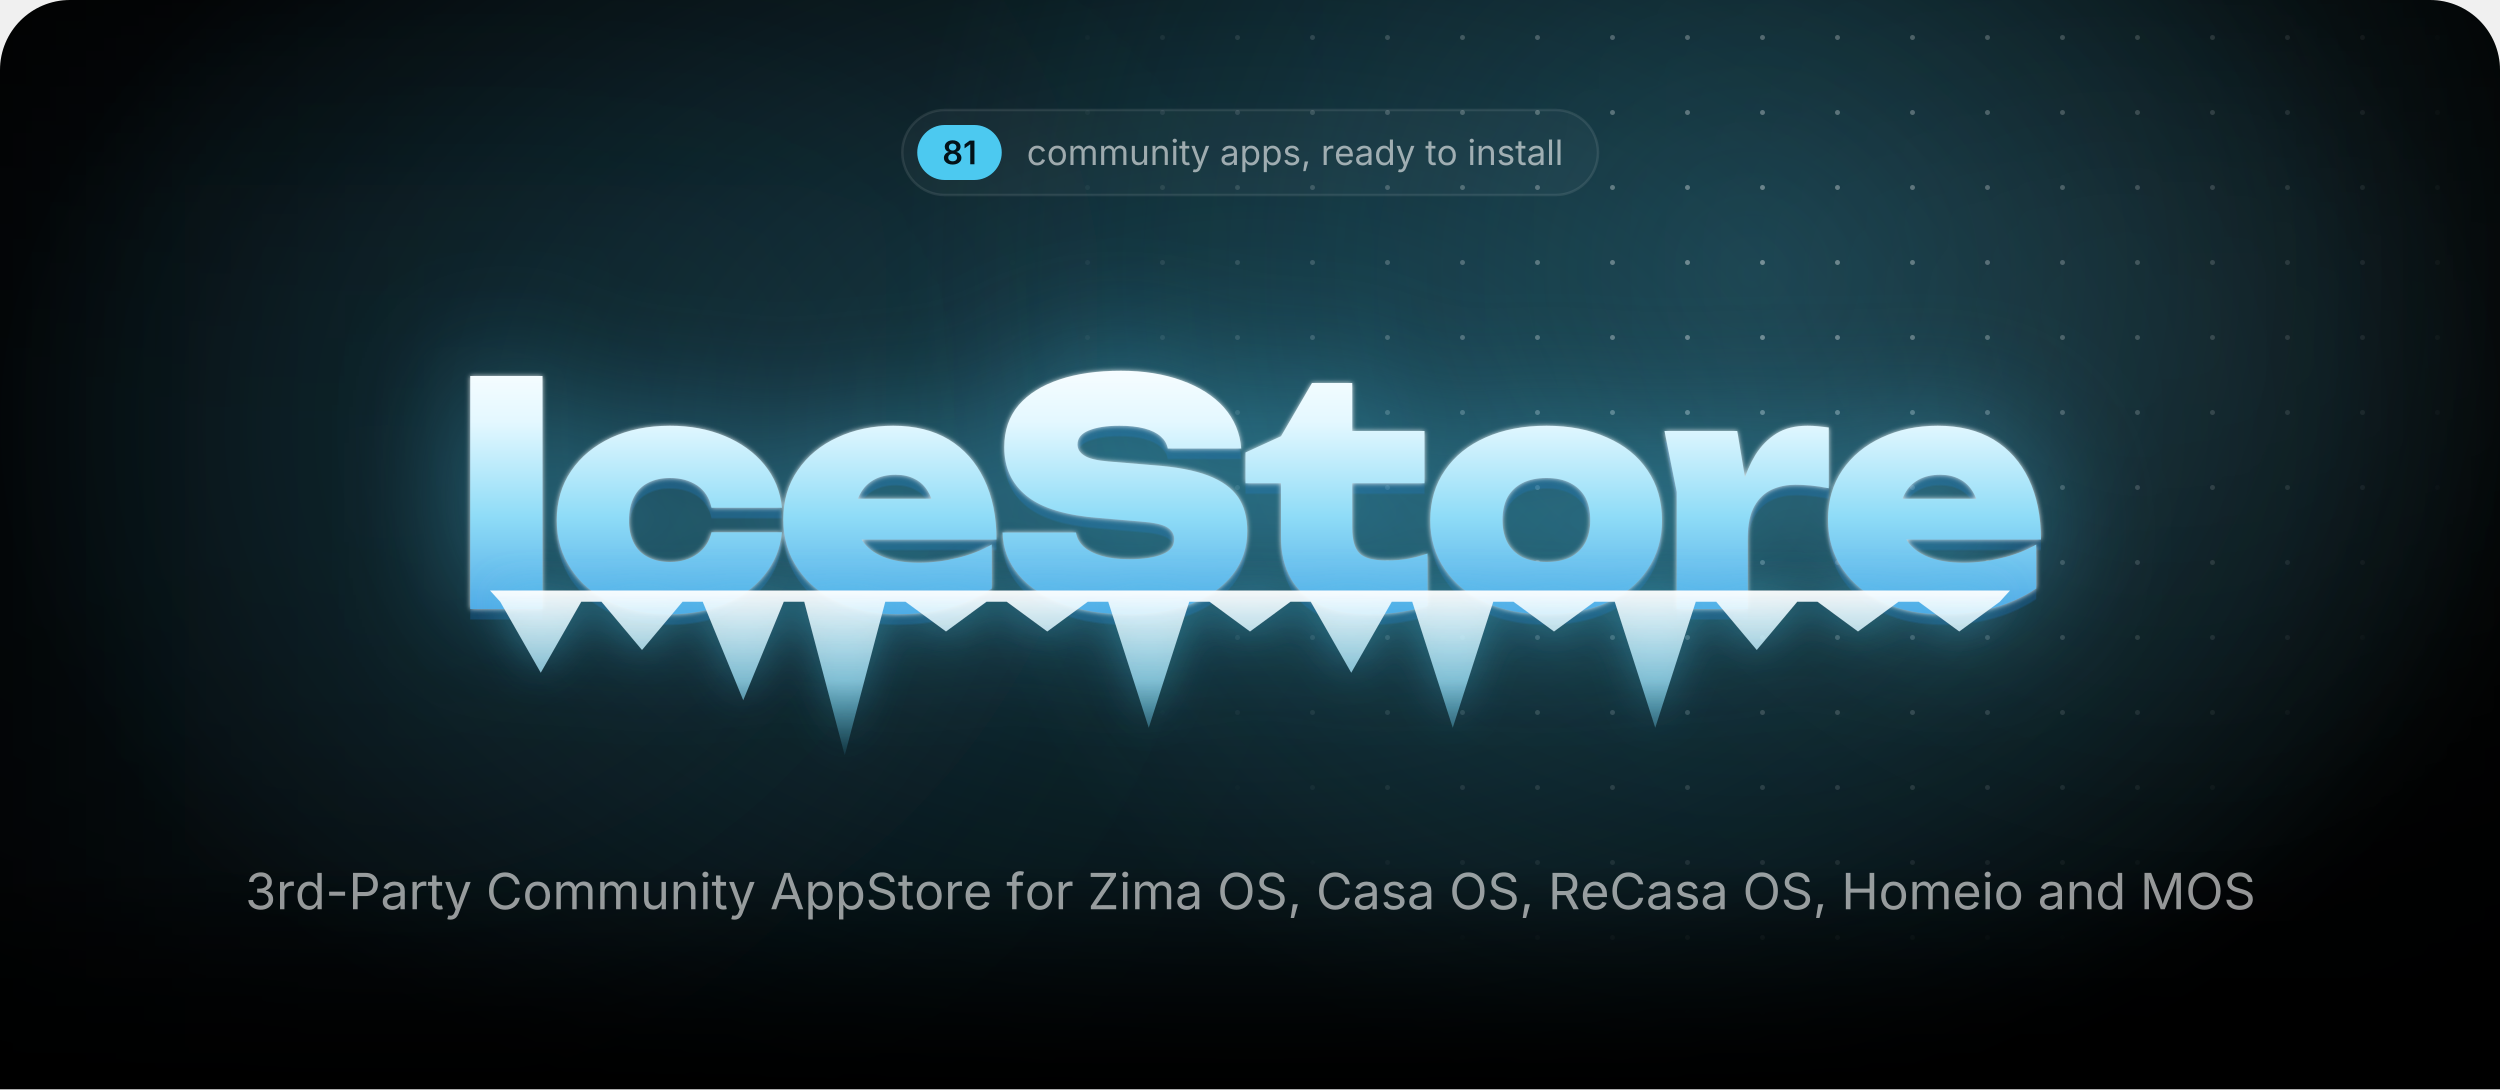
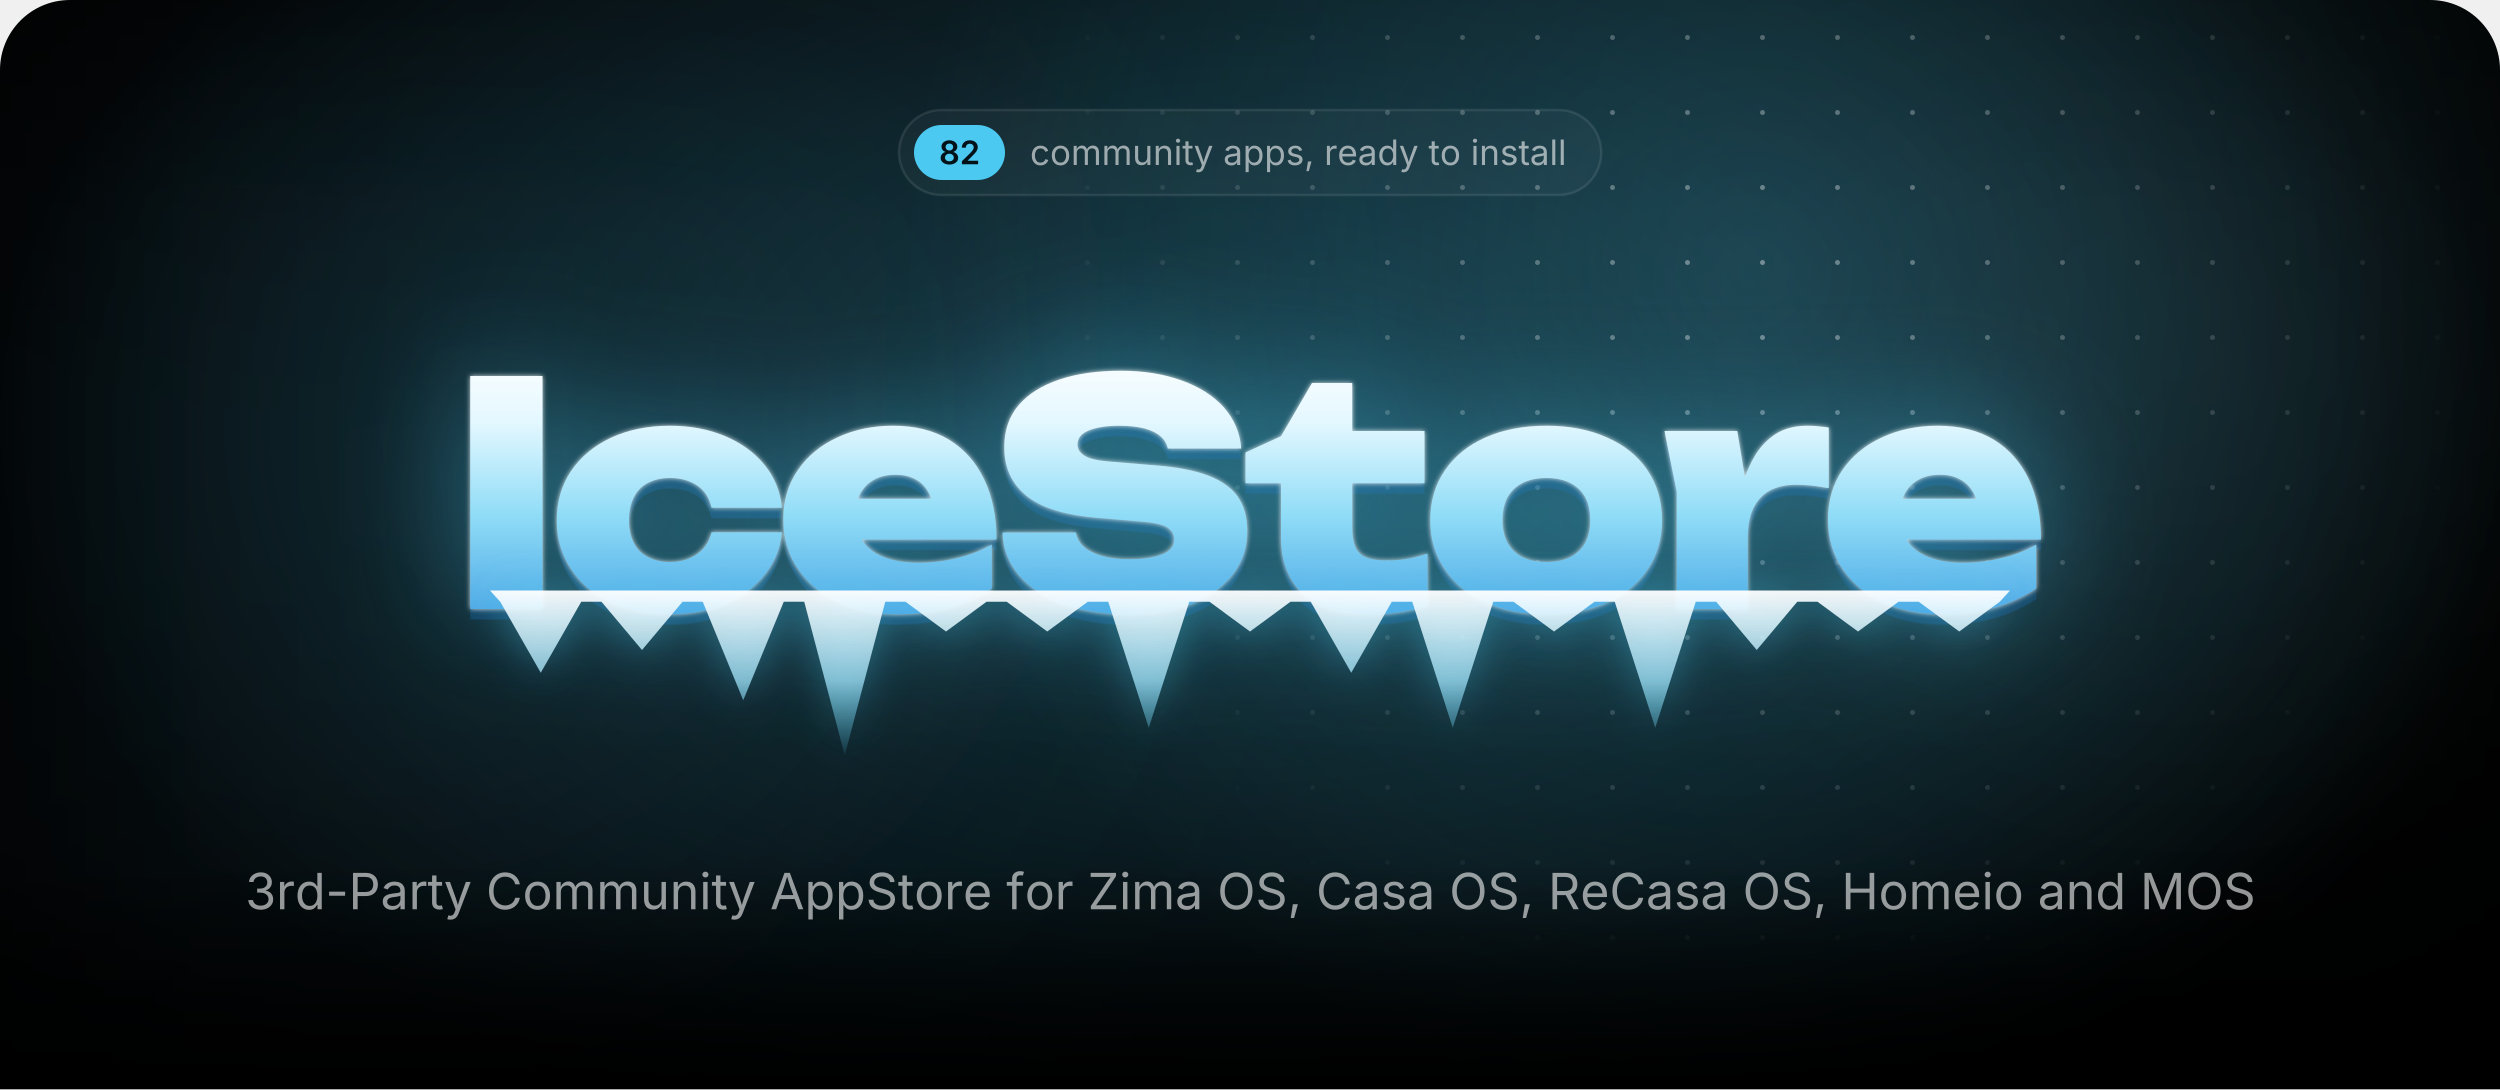
<svg xmlns="http://www.w3.org/2000/svg" width="1000" height="435.7" viewBox="0 0 1000 435.7">
  <style>.blob{transform-box:fill-box;transform-origin:center;animation:drift 22s ease-in-out infinite alternate}.blob+.blob{animation-duration:28s;animation-direction:alternate-reverse}@keyframes drift{to{transform:translate(180px,60px) scale(1.2)}}.spot{animation:spot 18s ease-in-out infinite alternate}@keyframes spot{to{transform:translate(-420px,40px)}}.gl{animation:gl 6s ease-in-out infinite}@keyframes gl{0%,35%{transform:translateX(0)}70%,100%{transform:translateX(1741px)}}.sp{transform-box:fill-box;transform-origin:center;opacity:0;animation:tw 3.2s ease-in-out infinite}@keyframes tw{0%,100%{opacity:0;transform:scale(.3) rotate(0)}50%{opacity:1;transform:scale(1) rotate(45deg)}}@media(prefers-reduced-motion:reduce){*{animation:none!important}}</style>
  <defs>
    <path id="semi.1351" d="M655 -20Q494 -20 369 34Q244 89 174 184Q103 278 103 399Q103 492 144 571Q185 650 256 703Q326 756 414 771V780Q299 806 228 898Q157 991 157 1111Q157 1226 222 1316Q286 1406 398 1458Q511 1510 655 1510Q798 1510 910 1458Q1023 1406 1088 1316Q1153 1226 1153 1111Q1153 991 1082 898Q1010 806 897 780V771Q984 756 1054 703Q1125 650 1166 571Q1208 492 1208 399Q1208 278 1137 184Q1066 89 941 34Q816 -20 655 -20ZM655 186Q739 186 801 215Q863 244 898 296Q932 349 932 418Q932 490 896 544Q860 599 798 631Q735 663 655 663Q575 663 512 632Q449 600 413 545Q377 490 377 418Q377 349 411 297Q445 245 508 216Q571 186 655 186ZM655 865Q724 865 777 893Q830 921 861 970Q892 1020 892 1085Q892 1150 862 1198Q832 1246 778 1273Q725 1300 655 1300Q584 1300 530 1273Q477 1246 448 1198Q418 1150 418 1085Q418 1020 448 970Q478 921 532 893Q586 865 655 865Z" />
-     <path id="semi.1342" d="M717 1490V0H452V1252H442L94 1002V1256L421 1490Z" />
+     <path id="semi.1343" d="M134 0V192L651 701Q724 776 774 834Q823 892 848 946Q874 1001 874 1065Q874 1135 842 1186Q809 1237 754 1264Q698 1292 627 1292Q552 1292 496 1262Q441 1232 411 1176Q381 1121 381 1044H126Q126 1185 190 1290Q255 1395 368 1452Q482 1510 630 1510Q779 1510 892 1454Q1005 1398 1068 1300Q1131 1203 1131 1078Q1131 995 1100 916Q1069 837 989 738Q909 638 763 498L504 234V223H1153V0Z" />
    <path id="regular.586" d="M613 -24Q461 -24 346 48Q232 120 168 250Q104 380 104 552Q104 727 168 858Q232 988 346 1060Q461 1132 613 1132Q694 1132 766 1111Q838 1090 898 1050Q957 1011 1000 954Q1043 896 1066 823L893 774Q881 817 856 853Q831 889 796 916Q760 942 714 956Q668 971 613 971Q501 971 429 912Q357 854 322 759Q287 664 287 552Q287 442 322 348Q357 253 429 195Q501 137 613 137Q669 137 716 152Q763 167 800 194Q836 222 861 260Q886 298 898 343L1070 294Q1048 219 1004 160Q961 102 901 60Q841 19 768 -2Q695 -24 613 -24Z" />
    <path id="regular.790" d="M613 -24Q461 -24 346 48Q232 120 168 250Q104 380 104 552Q104 727 168 858Q232 988 346 1060Q461 1132 613 1132Q766 1132 881 1060Q996 988 1060 858Q1124 727 1124 552Q1124 380 1060 250Q996 120 881 48Q766 -24 613 -24ZM613 137Q726 137 799 195Q872 253 907 348Q942 442 942 552Q942 663 907 758Q872 854 799 912Q726 971 613 971Q501 971 429 912Q357 854 322 759Q287 664 287 552Q287 442 322 348Q357 253 429 195Q501 137 613 137Z" />
    <path id="regular.766" d="M158 0V1118H333L334 868H320Q343 959 392 1018Q442 1078 508 1108Q575 1138 647 1138Q769 1138 844 1063Q920 988 942 866H918Q938 950 991 1011Q1044 1072 1120 1105Q1195 1138 1284 1138Q1381 1138 1461 1096Q1541 1054 1588 969Q1636 884 1636 754V0H1456V749Q1456 870 1388 922Q1320 974 1230 974Q1155 974 1100 942Q1046 911 1016 856Q987 801 987 730V0H807V767Q807 860 745 917Q683 974 588 974Q523 974 466 944Q408 913 373 853Q338 793 338 704V0Z" />
    <path id="regular.915" d="M537 -14Q424 -14 338 32Q253 79 206 173Q158 267 158 408V1118H338V423Q338 294 406 221Q474 148 591 148Q671 148 734 183Q798 218 835 286Q872 353 872 448V1118H1053V0H879V271H903Q851 114 756 50Q660 -14 537 -14Z" />
    <path id="regular.773" d="M338 670V0H158V1118H331L332 847H307Q358 1002 452 1067Q547 1132 674 1132Q787 1132 872 1086Q957 1039 1004 946Q1052 852 1052 710V0H872V695Q872 824 804 897Q737 970 620 970Q540 970 476 935Q412 900 375 833Q338 766 338 670Z" />
    <path id="regular.689" d="M158 0V1118H338V0ZM249 1301Q198 1301 161 1336Q124 1371 124 1420Q124 1470 161 1504Q198 1539 249 1539Q301 1539 338 1504Q375 1470 375 1420Q375 1371 338 1336Q301 1301 249 1301Z" />
    <path id="regular.889" d="M598 1118V964H20V1118ZM188 1384H368V290Q368 215 398 180Q429 146 500 146Q517 146 544 150Q570 154 592 158L629 6Q601 -4 566 -9Q530 -14 495 -14Q350 -14 269 62Q188 139 188 276Z" />
    <path id="regular.998" d="M140 -405 186 -249 205 -254Q260 -268 305 -262Q350 -255 386 -217Q422 -179 449 -99L481 -6L54 1118H251L489 455Q527 351 553 249Q579 147 608 51H542Q571 147 598 250Q624 352 661 455L901 1118H1097L606 -167Q572 -256 524 -314Q477 -371 414 -398Q351 -426 272 -426Q224 -426 189 -419Q154 -412 140 -405Z" />
    <path id="regular.507" d="M471 -26Q365 -26 278 14Q192 54 141 131Q90 208 90 318Q90 414 128 474Q166 534 230 568Q293 603 370 620Q447 637 525 647Q625 660 688 667Q751 674 782 691Q812 708 812 749V755Q812 825 786 874Q760 922 708 948Q656 974 578 974Q498 974 441 949Q384 924 348 886Q313 849 295 810L122 867Q165 969 238 1026Q311 1084 399 1108Q487 1132 573 1132Q629 1132 700 1118Q772 1105 838 1065Q905 1025 948 946Q992 868 992 737V0H815V152H803Q784 113 742 72Q700 30 633 2Q566 -26 471 -26ZM502 133Q602 133 671 172Q740 211 776 274Q812 336 812 404V559Q801 546 764 536Q727 525 680 517Q632 509 588 504Q543 498 517 495Q452 487 396 468Q339 448 305 410Q271 373 271 309Q271 251 301 212Q331 173 383 153Q435 133 502 133Z" />
    <path id="regular.843" d="M158 -418V1118H332V939H352Q371 969 405 1014Q439 1060 503 1096Q567 1132 676 1132Q816 1132 922 1062Q1029 992 1090 862Q1150 733 1150 556Q1150 378 1090 248Q1030 118 924 47Q817 -24 677 -24Q571 -24 506 12Q441 49 406 96Q371 142 352 173H338V-418ZM650 137Q755 137 826 194Q896 250 932 346Q967 441 967 558Q967 674 932 768Q897 861 826 916Q756 971 650 971Q547 971 477 919Q407 867 372 774Q336 682 336 558Q336 434 372 339Q408 244 478 190Q549 137 650 137Z" />
    <path id="regular.871" d="M538 -24Q423 -24 334 10Q244 43 186 109Q128 175 108 271L279 312Q303 220 370 177Q436 134 536 134Q653 134 722 184Q792 234 792 303Q792 361 752 400Q711 438 628 457L442 501Q290 537 216 612Q142 688 142 806Q142 902 196 976Q250 1049 344 1090Q437 1132 556 1132Q671 1132 752 1098Q832 1063 882 1002Q933 942 958 863L795 821Q772 881 718 930Q665 979 557 979Q457 979 390 933Q324 887 324 817Q324 755 369 718Q414 680 512 657L681 617Q833 581 906 506Q979 430 979 315Q979 217 924 140Q868 64 768 20Q669 -24 538 -24Z" />
    <path id="regular.1501" d="M128 -359 216 208H422L266 -359Z" />
    <path id="regular.852" d="M158 0V1118H332V946H344Q375 1031 454 1082Q534 1134 634 1134Q654 1134 682 1133Q709 1132 725 1131V950Q717 952 685 956Q653 960 617 960Q537 960 474 926Q410 893 374 834Q338 776 338 700V0Z" />
    <path id="regular.614" d="M628 -24Q466 -24 348 48Q231 120 168 249Q104 378 104 550Q104 722 166 853Q228 984 342 1058Q455 1132 607 1132Q696 1132 782 1102Q869 1073 940 1008Q1010 942 1052 835Q1094 728 1094 573V498H226V650H997L913 594Q913 704 878 790Q844 875 776 924Q708 972 607 972Q506 972 434 922Q362 873 324 794Q286 714 286 623V522Q286 398 329 312Q372 225 450 180Q527 136 629 136Q695 136 749 155Q803 174 842 212Q881 251 902 308L1076 260Q1050 176 988 112Q926 48 834 12Q743 -24 628 -24Z" />
    <path id="regular.597" d="M577 -24Q438 -24 331 47Q224 118 164 248Q104 378 104 556Q104 733 164 862Q225 992 332 1062Q439 1132 578 1132Q687 1132 751 1096Q815 1060 850 1014Q884 969 902 939H916V1490H1096V0H922V173H902Q884 142 848 96Q813 49 748 12Q684 -24 577 -24ZM604 137Q706 137 776 190Q846 244 882 339Q918 434 918 558Q918 682 882 774Q847 867 777 919Q707 971 604 971Q498 971 428 916Q357 861 322 768Q287 674 287 558Q287 441 322 346Q358 250 429 194Q500 137 604 137Z" />
    <path id="regular.736" d="M338 1490V0H158V1490Z" />
    <path id="regular.1345" d="M635 -20Q489 -20 376 30Q263 80 196 169Q130 258 125 376H317Q323 305 366 254Q408 202 478 174Q547 147 632 147Q726 147 798 180Q871 212 913 271Q955 330 955 407Q955 488 914 550Q874 611 797 646Q720 681 609 681H488V846H609Q696 846 762 878Q829 909 866 966Q903 1023 903 1100Q903 1174 870 1229Q838 1284 778 1314Q718 1345 637 1345Q561 1345 494 1318Q428 1290 386 1239Q343 1188 340 1115H157Q161 1232 227 1321Q293 1410 402 1460Q510 1510 641 1510Q780 1510 880 1454Q981 1398 1035 1307Q1089 1216 1089 1110Q1089 984 1022 896Q956 808 842 774V762Q937 747 1004 698Q1072 649 1108 574Q1143 499 1143 405Q1143 283 1077 187Q1011 91 896 36Q781 -20 635 -20Z" />
    <path id="regular.1459" d="M798 719V553H144V719Z" />
    <path id="regular.375" d="M180 0V1490H690Q864 1490 976 1426Q1089 1363 1144 1256Q1198 1149 1198 1016Q1198 883 1144 775Q1089 667 977 603Q865 539 691 539H330V706H682Q800 706 872 746Q944 787 976 858Q1009 928 1009 1016Q1009 1104 976 1174Q944 1243 872 1283Q799 1323 680 1323H370V0Z" />
    <path id="regular.73" d="M783 -20Q592 -20 442 72Q293 165 208 336Q122 508 122 744Q122 981 208 1152Q293 1324 442 1417Q592 1510 783 1510Q896 1510 996 1477Q1097 1444 1177 1380Q1257 1317 1310 1226Q1364 1136 1384 1021H1194Q1178 1098 1140 1156Q1101 1214 1046 1254Q990 1294 923 1314Q856 1334 783 1334Q649 1334 541 1266Q433 1198 370 1066Q307 935 307 744Q307 554 370 422Q434 291 542 224Q650 156 783 156Q856 156 923 176Q990 197 1046 236Q1101 276 1140 334Q1178 393 1194 469H1384Q1365 355 1312 265Q1258 175 1178 111Q1098 47 998 14Q897 -20 783 -20Z" />
    <path id="regular.2" d="M52 0 593 1490H813L1361 0H1161L845 884Q816 966 778 1088Q739 1211 684 1401H720Q666 1209 626 1084Q587 960 561 884L254 0ZM324 416V582H1089V416Z" />
    <path id="regular.397" d="M657 -26Q496 -26 378 26Q259 78 192 172Q125 265 116 390H311Q319 306 368 252Q417 197 494 170Q570 144 657 144Q758 144 838 177Q919 210 966 270Q1013 330 1013 409Q1013 481 972 526Q932 571 865 600Q798 629 718 651L538 702Q358 753 258 848Q158 943 158 1091Q158 1217 226 1312Q294 1406 410 1458Q526 1510 670 1510Q817 1510 930 1458Q1043 1406 1108 1316Q1174 1227 1178 1114H992Q979 1223 888 1282Q797 1342 664 1342Q568 1342 496 1310Q423 1279 383 1224Q343 1170 343 1100Q343 1022 392 974Q440 927 506 900Q573 874 627 859L776 818Q836 802 908 774Q981 746 1047 700Q1113 653 1156 582Q1198 510 1198 406Q1198 284 1134 186Q1071 88 950 31Q829 -26 657 -26Z" />
    <path id="regular.647" d="M678 1118V964H20V1118ZM240 0V1267Q240 1364 286 1429Q331 1494 404 1527Q477 1560 558 1560Q622 1560 664 1550Q706 1539 726 1530L676 1376Q662 1381 640 1387Q617 1393 579 1393Q496 1393 458 1350Q420 1308 420 1227V0Z" />
    <path id="regular.496" d="M130 0V134L796 1125Q841 1192 892 1260Q943 1327 994 1393L1015 1331Q923 1325 830 1324Q737 1322 645 1322H122V1490H1158V1354L502 379Q454 308 400 237Q347 166 294 97L273 159Q365 165 456 166Q548 168 640 168H1166V0Z" />
    <path id="regular.321" d="M784 -20Q593 -20 444 72Q294 165 208 336Q122 508 122 744Q122 981 208 1152Q294 1324 444 1417Q593 1510 784 1510Q975 1510 1124 1417Q1273 1324 1358 1152Q1444 981 1444 744Q1444 508 1358 336Q1273 165 1124 72Q975 -20 784 -20ZM784 156Q917 156 1024 224Q1132 291 1196 422Q1259 554 1259 744Q1259 936 1196 1068Q1132 1199 1024 1266Q917 1334 784 1334Q650 1334 542 1266Q434 1198 370 1066Q307 935 307 744Q307 554 370 423Q434 292 542 224Q650 156 784 156Z" />
    <path id="regular.384" d="M180 0V1490H690Q864 1490 976 1430Q1089 1371 1144 1267Q1198 1163 1198 1030Q1198 897 1144 795Q1089 693 977 636Q865 578 691 578H286V747H682Q800 747 872 782Q943 816 976 880Q1009 943 1009 1030Q1009 1119 976 1184Q943 1250 871 1286Q799 1323 680 1323H370V0ZM1036 0 676 671H890L1256 0Z" />
    <path id="regular.161" d="M180 0V1490H370V846H1152V1490H1342V0H1152V678H370V0Z" />
    <path id="regular.292" d="M180 0V1490H450L817 550Q830 517 846 468Q863 418 882 360Q900 302 917 244Q934 187 947 138H905Q919 184 936 240Q953 297 972 356Q990 414 1007 465Q1024 516 1037 550L1399 1490H1670V0H1483V851Q1483 897 1484 956Q1484 1015 1486 1080Q1487 1145 1488 1212Q1490 1279 1491 1342H1507Q1486 1273 1462 1202Q1439 1130 1416 1064Q1394 997 1374 942Q1354 887 1340 851L1007 0H842L504 851Q490 886 471 940Q452 993 430 1058Q407 1124 383 1196Q359 1269 334 1342H352Q354 1286 356 1221Q357 1156 358 1090Q359 1023 360 962Q361 900 361 851V0Z" />
    <radialGradient id="glow">
      <stop stop-color="#4cc9f0" stop-opacity=".28" />
      <stop offset="1" stop-color="#4cc9f0" stop-opacity="0" />
    </radialGradient>
    <radialGradient id="cur">
      <stop stop-color="#4cc9f0" stop-opacity=".2" />
      <stop offset=".65" stop-color="#4cc9f0" stop-opacity="0" />
    </radialGradient>
    <radialGradient id="spot">
      <stop stop-color="#fff" />
      <stop offset="1" stop-color="#000" />
    </radialGradient>
    <pattern id="dots" width="30" height="30" patternUnits="userSpaceOnUse">
      <circle cx="15" cy="15" r="1" fill="#fff" fill-opacity=".4" />
    </pattern>
    <mask id="dm">
      <circle class="spot" cx="700" cy="110" r="300" fill="url(#spot)" />
    </mask>
    <linearGradient id="fade" x2="0" y2="1">
      <stop offset="0.793" stop-color="#fff" />
      <stop offset="1" stop-color="#000" />
    </linearGradient>
    <mask id="bf">
      <rect width="1000" height="435.7" fill="url(#fade)" />
    </mask>
    <filter id="blur" filterUnits="userSpaceOnUse" x="-500" y="-500" width="2000" height="1500">
      <feGaussianBlur stdDeviation="90" />
    </filter>
    <linearGradient id="ice" gradientUnits="userSpaceOnUse" x1="0" y1="138" x2="0" y2="256">
      <stop stop-color="#fff" />
      <stop offset=".26" stop-color="#e4f8ff" />
      <stop offset=".58" stop-color="#8fdcf7" />
      <stop offset="1" stop-color="#3d9be0" />
    </linearGradient>
    <linearGradient id="ig" x2="0" y2="1">
      <stop stop-color="#fff" stop-opacity=".95" />
      <stop offset=".55" stop-color="#9fe3fa" stop-opacity=".75" />
      <stop offset="1" stop-color="#4cc9f0" stop-opacity=".1" />
    </linearGradient>
    <linearGradient id="gl">
      <stop stop-color="#fff" stop-opacity="0" />
      <stop offset=".5" stop-color="#fff" stop-opacity=".95" />
      <stop offset="1" stop-color="#fff" stop-opacity="0" />
    </linearGradient>
    <clipPath id="wc">
      <path d="M188.1 150.4H217V243.6H188.1ZM312.8 212.9Q311.8 222.7 305.7 230.1Q299.7 237.5 289.9 241.6Q280.1 245.7 268 245.7Q254.7 245.7 244.4 241Q234.2 236.3 228.5 227.7Q222.7 219.1 222.7 208.1Q222.7 196.8 228.5 188.3Q234.2 179.9 244.4 175.1Q254.7 170.3 268 170.3Q280.1 170.3 289.9 174.4Q299.7 178.5 305.7 185.8Q311.8 193.2 312.8 203.1H284.6Q283.4 197.3 278.9 194.2Q274.4 191.2 268 191.2Q263 191.2 259.3 193.1Q255.5 195 253.6 198.8Q251.6 202.6 251.6 208.1Q251.6 213.5 253.6 217.3Q255.5 221 259.3 222.9Q263 224.8 268 224.8Q274.4 224.8 278.9 221.6Q283.4 218.3 284.6 212.9ZM359 245.7Q345.9 245.7 335.6 241Q325.2 236.3 319.3 227.7Q313.3 219.1 313.3 207.7Q313.3 196.5 319.1 188.1Q324.9 179.6 334.9 175Q344.9 170.3 357.3 170.3Q370.3 170.3 379.5 175.8Q388.7 181.4 393.6 191.6Q398.6 201.9 398.6 215.8H336.6V199.5H382.2L373.8 205.1Q373.3 200.2 371.3 196.8Q369.4 193.4 366.1 191.7Q362.8 189.9 358.3 189.9Q353.2 189.9 349.6 191.9Q346 193.9 344.1 197.5Q342.1 201 342.1 205.5Q342.1 211.8 344.9 216.2Q347.7 220.5 353.4 222.8Q359.2 225.1 367.6 225.1Q375.3 225.1 382.9 223.2Q390.5 221.4 396.7 217.8V235.4Q389.1 240.4 379.7 243.1Q370.3 245.7 359 245.7ZM401 213H430.4Q430.9 216.3 433.5 218.7Q436.2 221.1 440.8 222.4Q445.4 223.7 451.6 223.7Q460.2 223.7 465 221.7Q469.7 219.8 469.7 215.7Q469.7 212.8 467 211Q464.3 209.2 456.2 208.6L439.8 207.2Q419.7 205.7 410.7 198.4Q401.7 191.2 401.7 178.9Q401.7 168.8 407.5 162Q413.3 155.3 423.8 151.8Q434.2 148.3 448.4 148.3Q462 148.3 472.7 152.2Q483.3 156 489.6 163Q495.8 170.1 496.5 179.4H467.1Q466.6 176.6 464.3 174.6Q462 172.5 457.8 171.4Q453.6 170.3 447.8 170.3Q440.1 170.3 435.5 172.2Q431 174 431 177.8Q431 180.5 433.7 182.2Q436.3 184 443.5 184.6L461.5 186.1Q475 187.1 483.2 190.2Q491.5 193.4 495.2 198.8Q498.9 204.2 498.9 212.4Q498.9 222.4 493 229.9Q487 237.4 476.3 241.6Q465.5 245.7 451.1 245.7Q436.3 245.7 425.1 241.6Q414 237.5 407.6 230.1Q401.3 222.7 401 213ZM498.2 193.3V181L512.4 174.5L524.8 153.2H540.9V172.4H569.8V193.3H540.9V211.1Q540.9 218.3 543.7 221.2Q546.5 224.2 554.7 224.2Q559.8 224.2 563.8 223.4Q567.8 222.6 571 221.4V242.4Q567 243.6 560.9 244.7Q554.9 245.7 548.1 245.7Q536 245.7 528.1 242Q520.2 238.3 516.3 231.3Q512.4 224.4 512.4 214.9V193.3ZM618.5 245.7Q604.7 245.7 594.2 241Q583.8 236.3 578 227.8Q572.1 219.3 572.1 208.1Q572.1 196.6 578 188.1Q583.8 179.6 594.2 175Q604.7 170.3 618.6 170.3Q632.4 170.3 642.8 175Q653.3 179.6 659 188.1Q664.8 196.6 664.8 208.1Q664.8 219.3 659 227.8Q653.3 236.3 642.8 241Q632.4 245.7 618.5 245.7ZM618.6 224.8Q624.2 224.8 628.1 222.9Q632 220.9 634.1 217.1Q636.1 213.3 636.1 208.1Q636.1 202.7 634.1 198.9Q632 195.2 628.1 193.2Q624.2 191.2 618.6 191.2Q613 191.2 609 193.2Q605.1 195.2 603 198.9Q601 202.7 601 208Q601 213.3 603 217.1Q605.1 220.9 609 222.9Q613 224.8 618.6 224.8ZM665.8 172.4H694.9L699.1 197.6V243.6H670.7V196.8ZM731.5 171V195.3Q727.6 194.5 724.3 194.2Q721 193.9 718.2 193.9Q713.1 193.9 708.8 195.8Q704.4 197.8 701.8 202.4Q699.1 207.1 699.1 215.3L693.9 208.8Q695 201.1 696.9 194.2Q698.9 187.3 702.2 181.9Q705.6 176.5 710.6 173.4Q715.6 170.3 723 170.3Q725 170.3 727.1 170.5Q729.2 170.7 731.5 171ZM776.9 245.7Q763.7 245.7 753.4 241Q743.1 236.3 737.1 227.7Q731.2 219.1 731.2 207.7Q731.2 196.5 736.9 188.1Q742.7 179.6 752.7 175Q762.7 170.3 775.1 170.3Q788.2 170.3 797.4 175.8Q806.6 181.4 811.5 191.6Q816.4 201.9 816.4 215.8H754.4V199.5H800L791.7 205.1Q791.2 200.2 789.2 196.8Q787.2 193.4 783.9 191.7Q780.6 189.9 776.1 189.9Q771 189.9 767.4 191.9Q763.8 193.9 761.9 197.5Q760 201 760 205.5Q760 211.8 762.8 216.2Q765.6 220.5 771.3 222.8Q777 225.1 785.5 225.1Q793.2 225.1 800.7 223.2Q808.3 221.4 814.5 217.8V235.4Q807 240.4 797.6 243.1Q788.2 245.7 776.9 245.7Z" />
    </clipPath>
    <filter id="frost" x="-20%" y="-60%" width="140%" height="220%" color-interpolation-filters="sRGB">
      <feGaussianBlur in="SourceAlpha" stdDeviation="1" result="a" />
      <feFlood flood-color="#fff" flood-opacity=".85" />
      <feComposite in2="a" operator="in" result="s1" />
      <feGaussianBlur in="SourceAlpha" stdDeviation="25.2" result="b" />
      <feFlood flood-color="#4cc9f0" flood-opacity=".5" />
      <feComposite in2="b" operator="in" result="s2" />
      <feOffset in="SourceAlpha" dy="4.2" result="c" />
      <feFlood flood-color="#125696" flood-opacity=".4" />
      <feComposite in2="c" operator="in" result="s3" />
      <feMerge>
        <feMergeNode in="s3" />
        <feMergeNode in="s2" />
        <feMergeNode in="s1" />
        <feMergeNode in="SourceGraphic" />
      </feMerge>
    </filter>
    <filter id="drip" x="-10%" y="-60%" width="120%" height="220%">
      <feGaussianBlur in="SourceAlpha" stdDeviation="8.4" result="b" />
      <feFlood flood-color="#4cc9f0" flood-opacity=".45" />
      <feComposite in2="b" operator="in" />
      <feMerge>
        <feMergeNode />
        <feMergeNode in="SourceGraphic" />
      </feMerge>
    </filter>
    <clipPath id="pg">
      <path d="M0,28 A28,28 0 0 1 28,0 H972 A28,28 0 0 1 1000,28 V435.7 A0,0 0 0 1 1000,435.7 H0 A0,0 0 0 1 0,435.7 Z" />
    </clipPath>
  </defs>
  <g clip-path="url(#pg)">
    <rect x="0" y="0" width="1000" height="435.7" rx="0" fill="#000" />
    <g mask="url(#bf)">
      <ellipse cx="500" cy="170" rx="500" ry="310" fill="url(#glow)" />
      <circle class="blob" cx="140" cy="140" r="260" fill="#4cc9f0" fill-opacity=".1" filter="url(#blur)" />
      <circle class="blob" cx="900" cy="40" r="220" fill="#a5e8ff" fill-opacity=".08" filter="url(#blur)" />
      <circle class="spot" cx="700" cy="110" r="520" fill="url(#cur)" />
      <rect width="1000" height="435.7" fill="url(#dots)" mask="url(#dm)" />
    </g>
-     <rect x="360.9" y="44" width="278.3" height="34" rx="17" fill="rgba(255,255,255,.035)" stroke="rgba(255,255,255,.09)" />
-     <rect x="366.9" y="50" width="33.8" height="22" rx="11" fill="#4cc9f0" />
-     <g fill="#031219" transform="translate(376.9,65.7) scale(0.00635,-0.00635)">
+     <rect x="359.6" y="44" width="280.9" height="34" rx="17" fill="rgba(255,255,255,.035)" stroke="rgba(255,255,255,.09)" />
+     <rect x="365.6" y="50" width="36.4" height="22" rx="11" fill="#4cc9f0" />
+     <g fill="#031219" transform="translate(375.6,65.7) scale(0.00635,-0.00635)">
      <use href="#semi.1351" x="0" />
-       <use href="#semi.1342" x="1311" />
-     </g>
-     <g fill="rgba(255,255,255,.58)" transform="translate(410.7,66) scale(0.00684,-0.00684)">
+       <use href="#semi.1343" x="1311" />
+     </g>
+     <g fill="rgba(255,255,255,.58)" transform="translate(412,66) scale(0.00684,-0.00684)">
      <use href="#regular.586" x="0" />
      <use href="#regular.790" x="1170" />
      <use href="#regular.766" x="2398" />
      <use href="#regular.766" x="4192" />
      <use href="#regular.915" x="5986" />
      <use href="#regular.773" x="7197" />
      <use href="#regular.689" x="8407" />
      <use href="#regular.889" x="8903" />
      <use href="#regular.998" x="9573" />
      <use href="#regular.507" x="11300" />
      <use href="#regular.843" x="12450" />
      <use href="#regular.843" x="13704" />
      <use href="#regular.871" x="14958" />
      <use href="#regular.1501" x="16039" />
      <use href="#regular.852" x="17205" />
      <use href="#regular.614" x="17976" />
      <use href="#regular.507" x="19170" />
      <use href="#regular.597" x="20320" />
      <use href="#regular.998" x="21574" />
      <use href="#regular.889" x="23301" />
      <use href="#regular.790" x="23971" />
      <use href="#regular.689" x="25775" />
      <use href="#regular.773" x="26271" />
      <use href="#regular.871" x="27481" />
      <use href="#regular.889" x="28562" />
      <use href="#regular.507" x="29232" />
      <use href="#regular.736" x="30382" />
      <use href="#regular.736" x="30878" />
    </g>
    <g filter="url(#frost)">
      <path fill="url(#ice)" d="M188.1 150.4H217V243.6H188.1ZM312.8 212.9Q311.8 222.7 305.7 230.1Q299.7 237.5 289.9 241.6Q280.1 245.7 268 245.7Q254.7 245.7 244.4 241Q234.2 236.3 228.5 227.7Q222.7 219.1 222.7 208.1Q222.7 196.8 228.5 188.3Q234.2 179.9 244.4 175.1Q254.7 170.3 268 170.3Q280.1 170.3 289.9 174.4Q299.7 178.5 305.7 185.8Q311.8 193.2 312.8 203.1H284.6Q283.4 197.3 278.9 194.2Q274.4 191.2 268 191.2Q263 191.2 259.3 193.1Q255.5 195 253.6 198.8Q251.6 202.6 251.6 208.1Q251.6 213.5 253.6 217.3Q255.5 221 259.3 222.9Q263 224.8 268 224.8Q274.4 224.8 278.9 221.6Q283.4 218.3 284.6 212.9ZM359 245.7Q345.9 245.7 335.6 241Q325.2 236.3 319.3 227.7Q313.3 219.1 313.3 207.7Q313.3 196.5 319.1 188.1Q324.9 179.6 334.9 175Q344.9 170.3 357.3 170.3Q370.3 170.3 379.5 175.8Q388.7 181.4 393.6 191.6Q398.6 201.9 398.6 215.8H336.6V199.5H382.2L373.8 205.1Q373.3 200.2 371.3 196.8Q369.4 193.4 366.1 191.7Q362.8 189.9 358.3 189.9Q353.2 189.9 349.6 191.9Q346 193.9 344.1 197.5Q342.1 201 342.1 205.5Q342.1 211.8 344.9 216.2Q347.7 220.5 353.4 222.8Q359.2 225.1 367.6 225.1Q375.3 225.1 382.9 223.2Q390.5 221.4 396.7 217.8V235.4Q389.1 240.4 379.7 243.1Q370.3 245.7 359 245.7ZM401 213H430.4Q430.9 216.3 433.5 218.7Q436.2 221.1 440.8 222.4Q445.4 223.7 451.6 223.7Q460.2 223.7 465 221.7Q469.7 219.8 469.7 215.7Q469.7 212.8 467 211Q464.3 209.2 456.2 208.6L439.8 207.2Q419.7 205.7 410.7 198.4Q401.7 191.2 401.7 178.9Q401.7 168.8 407.5 162Q413.3 155.3 423.8 151.8Q434.2 148.3 448.4 148.3Q462 148.3 472.7 152.2Q483.3 156 489.6 163Q495.8 170.1 496.5 179.4H467.1Q466.6 176.6 464.3 174.6Q462 172.5 457.8 171.4Q453.6 170.3 447.8 170.3Q440.1 170.3 435.5 172.2Q431 174 431 177.8Q431 180.5 433.7 182.2Q436.3 184 443.5 184.6L461.5 186.1Q475 187.1 483.2 190.2Q491.5 193.4 495.2 198.8Q498.9 204.2 498.9 212.4Q498.9 222.4 493 229.9Q487 237.4 476.3 241.6Q465.5 245.7 451.1 245.7Q436.3 245.7 425.1 241.6Q414 237.5 407.6 230.1Q401.3 222.7 401 213ZM498.2 193.3V181L512.4 174.5L524.8 153.2H540.9V172.4H569.8V193.3H540.9V211.1Q540.9 218.3 543.7 221.2Q546.5 224.2 554.7 224.2Q559.8 224.2 563.8 223.4Q567.8 222.6 571 221.4V242.4Q567 243.6 560.9 244.7Q554.9 245.7 548.1 245.7Q536 245.7 528.1 242Q520.2 238.3 516.3 231.3Q512.4 224.4 512.4 214.9V193.3ZM618.5 245.7Q604.7 245.7 594.2 241Q583.8 236.3 578 227.8Q572.1 219.3 572.1 208.1Q572.1 196.6 578 188.1Q583.8 179.6 594.2 175Q604.7 170.3 618.6 170.3Q632.4 170.3 642.8 175Q653.3 179.6 659 188.1Q664.8 196.6 664.8 208.1Q664.8 219.3 659 227.8Q653.3 236.3 642.8 241Q632.4 245.7 618.5 245.7ZM618.6 224.8Q624.2 224.8 628.1 222.9Q632 220.9 634.1 217.1Q636.1 213.3 636.1 208.1Q636.1 202.7 634.1 198.9Q632 195.2 628.1 193.2Q624.2 191.2 618.6 191.2Q613 191.2 609 193.2Q605.1 195.2 603 198.9Q601 202.7 601 208Q601 213.3 603 217.1Q605.1 220.9 609 222.9Q613 224.8 618.6 224.8ZM665.8 172.4H694.9L699.1 197.6V243.6H670.7V196.8ZM731.5 171V195.3Q727.6 194.5 724.3 194.2Q721 193.9 718.2 193.9Q713.1 193.9 708.8 195.8Q704.4 197.8 701.8 202.4Q699.1 207.1 699.1 215.3L693.9 208.8Q695 201.1 696.9 194.2Q698.9 187.3 702.2 181.9Q705.6 176.5 710.6 173.4Q715.6 170.3 723 170.3Q725 170.3 727.1 170.5Q729.2 170.7 731.5 171ZM776.9 245.7Q763.7 245.7 753.4 241Q743.1 236.3 737.1 227.7Q731.2 219.1 731.2 207.7Q731.2 196.5 736.9 188.1Q742.7 179.6 752.7 175Q762.7 170.3 775.1 170.3Q788.2 170.3 797.4 175.8Q806.6 181.4 811.5 191.6Q816.4 201.9 816.4 215.8H754.4V199.5H800L791.7 205.1Q791.2 200.2 789.2 196.8Q787.2 193.4 783.9 191.7Q780.6 189.9 776.1 189.9Q771 189.9 767.4 191.9Q763.8 193.9 761.9 197.5Q760 201 760 205.5Q760 211.8 762.8 216.2Q765.6 220.5 771.3 222.8Q777 225.1 785.5 225.1Q793.2 225.1 800.7 223.2Q808.3 221.4 814.5 217.8V235.4Q807 240.4 797.6 243.1Q788.2 245.7 776.9 245.7Z" />
    </g>
    <g clip-path="url(#wc)">
      <g class="gl">
        <g transform="translate(52.8,0) skewX(-15)">
          <rect x="-518.9" y="118" width="399.4" height="158" rx="0" fill="url(#gl)" />
        </g>
      </g>
    </g>
    <polygon points="196,236.2 200.1,240.7 216.3,269.1 232.5,240.7 240.6,240.7 256.8,260 273,240.7 281.1,240.7 297.3,280.1 313.5,240.7 321.7,240.7 337.9,302.1 354.1,240.7 362.2,240.7 378.4,252.6 394.6,240.7 402.7,240.7 418.9,252.6 435.1,240.7 443.3,240.7 459.5,291.1 475.7,240.7 483.8,240.7 500,252.6 516.2,240.7 524.3,240.7 540.5,269.1 556.7,240.7 564.9,240.7 581.1,291.1 597.3,240.7 605.4,240.7 621.6,252.6 637.8,240.7 645.9,240.7 662.1,291.1 678.3,240.7 686.5,240.7 702.7,260 718.9,240.7 727,240.7 743.2,252.6 759.4,240.7 767.5,240.7 783.7,252.6 799.9,240.7 804,236.2" fill="url(#ig)" filter="url(#drip)" />
    <polygon class="sp" style="animation-delay:0s" fill="#fff" points="171.4,123.8 173.3,132.5 181.9,134.4 173.3,136.3 171.4,145 169.5,136.3 160.8,134.4 169.5,132.5" />
    <polygon class="sp" style="animation-delay:0.9s" fill="#fff" points="337.8,114.4 339.7,123.1 348.3,125 339.7,126.9 337.8,135.5 335.9,126.9 327.2,125 335.9,123.1" />
    <polygon class="sp" style="animation-delay:1.7s" fill="#fff" points="491.4,109.7 493.3,118.3 501.9,120.2 493.3,122.1 491.4,130.8 489.5,122.1 480.8,120.2 489.5,118.3" />
    <polygon class="sp" style="animation-delay:0.4s" fill="#fff" points="651.4,119.1 653.3,127.8 661.9,129.7 653.3,131.6 651.4,140.2 649.5,131.6 640.8,129.7 649.5,127.8" />
    <polygon class="sp" style="animation-delay:2.2s" fill="#fff" points="824.2,126.2 826.1,134.9 834.7,136.8 826.1,138.7 824.2,147.3 822.3,138.7 813.6,136.8 822.3,134.9" />
    <polygon class="sp" style="animation-delay:1.3s" fill="#fff" points="574.6,277.3 576.5,285.9 585.1,287.8 576.5,289.7 574.6,298.4 572.7,289.7 564,287.8 572.7,285.9" />
    <g fill="rgba(255,255,255,.58)" transform="translate(98.1,363.7) scale(0.00977,-0.00977)">
      <use href="#regular.1345" x="0" />
      <use href="#regular.852" x="1265" />
      <use href="#regular.597" x="2036" />
      <use href="#regular.1459" x="3290" />
      <use href="#regular.375" x="4232" />
      <use href="#regular.507" x="5540" />
      <use href="#regular.852" x="6690" />
      <use href="#regular.889" x="7461" />
      <use href="#regular.998" x="8131" />
      <use href="#regular.73" x="9858" />
      <use href="#regular.790" x="11354" />
      <use href="#regular.766" x="12582" />
      <use href="#regular.766" x="14376" />
      <use href="#regular.915" x="16170" />
      <use href="#regular.773" x="17381" />
      <use href="#regular.689" x="18591" />
      <use href="#regular.889" x="19087" />
      <use href="#regular.998" x="19757" />
      <use href="#regular.2" x="21484" />
      <use href="#regular.843" x="22897" />
      <use href="#regular.843" x="24151" />
      <use href="#regular.397" x="25405" />
      <use href="#regular.889" x="26719" />
      <use href="#regular.790" x="27389" />
      <use href="#regular.852" x="28617" />
      <use href="#regular.614" x="29388" />
      <use href="#regular.647" x="31158" />
      <use href="#regular.790" x="31916" />
      <use href="#regular.852" x="33144" />
      <use href="#regular.496" x="34491" />
      <use href="#regular.689" x="35779" />
      <use href="#regular.766" x="36275" />
      <use href="#regular.507" x="38069" />
      <use href="#regular.321" x="39795" />
      <use href="#regular.397" x="41361" />
      <use href="#regular.1501" x="42675" />
      <use href="#regular.73" x="43841" />
      <use href="#regular.507" x="45337" />
      <use href="#regular.871" x="46487" />
      <use href="#regular.507" x="47568" />
      <use href="#regular.321" x="49294" />
      <use href="#regular.397" x="50860" />
      <use href="#regular.1501" x="52174" />
      <use href="#regular.384" x="53340" />
      <use href="#regular.614" x="54658" />
      <use href="#regular.73" x="55852" />
      <use href="#regular.507" x="57348" />
      <use href="#regular.871" x="58498" />
      <use href="#regular.507" x="59579" />
      <use href="#regular.321" x="61305" />
      <use href="#regular.397" x="62871" />
      <use href="#regular.1501" x="64185" />
      <use href="#regular.161" x="65351" />
      <use href="#regular.790" x="66873" />
      <use href="#regular.766" x="68101" />
      <use href="#regular.614" x="69895" />
      <use href="#regular.689" x="71089" />
      <use href="#regular.790" x="71585" />
      <use href="#regular.507" x="73389" />
      <use href="#regular.773" x="74539" />
      <use href="#regular.597" x="75749" />
      <use href="#regular.292" x="77579" />
      <use href="#regular.321" x="79429" />
      <use href="#regular.397" x="80995" />
    </g>
  </g>
</svg>
